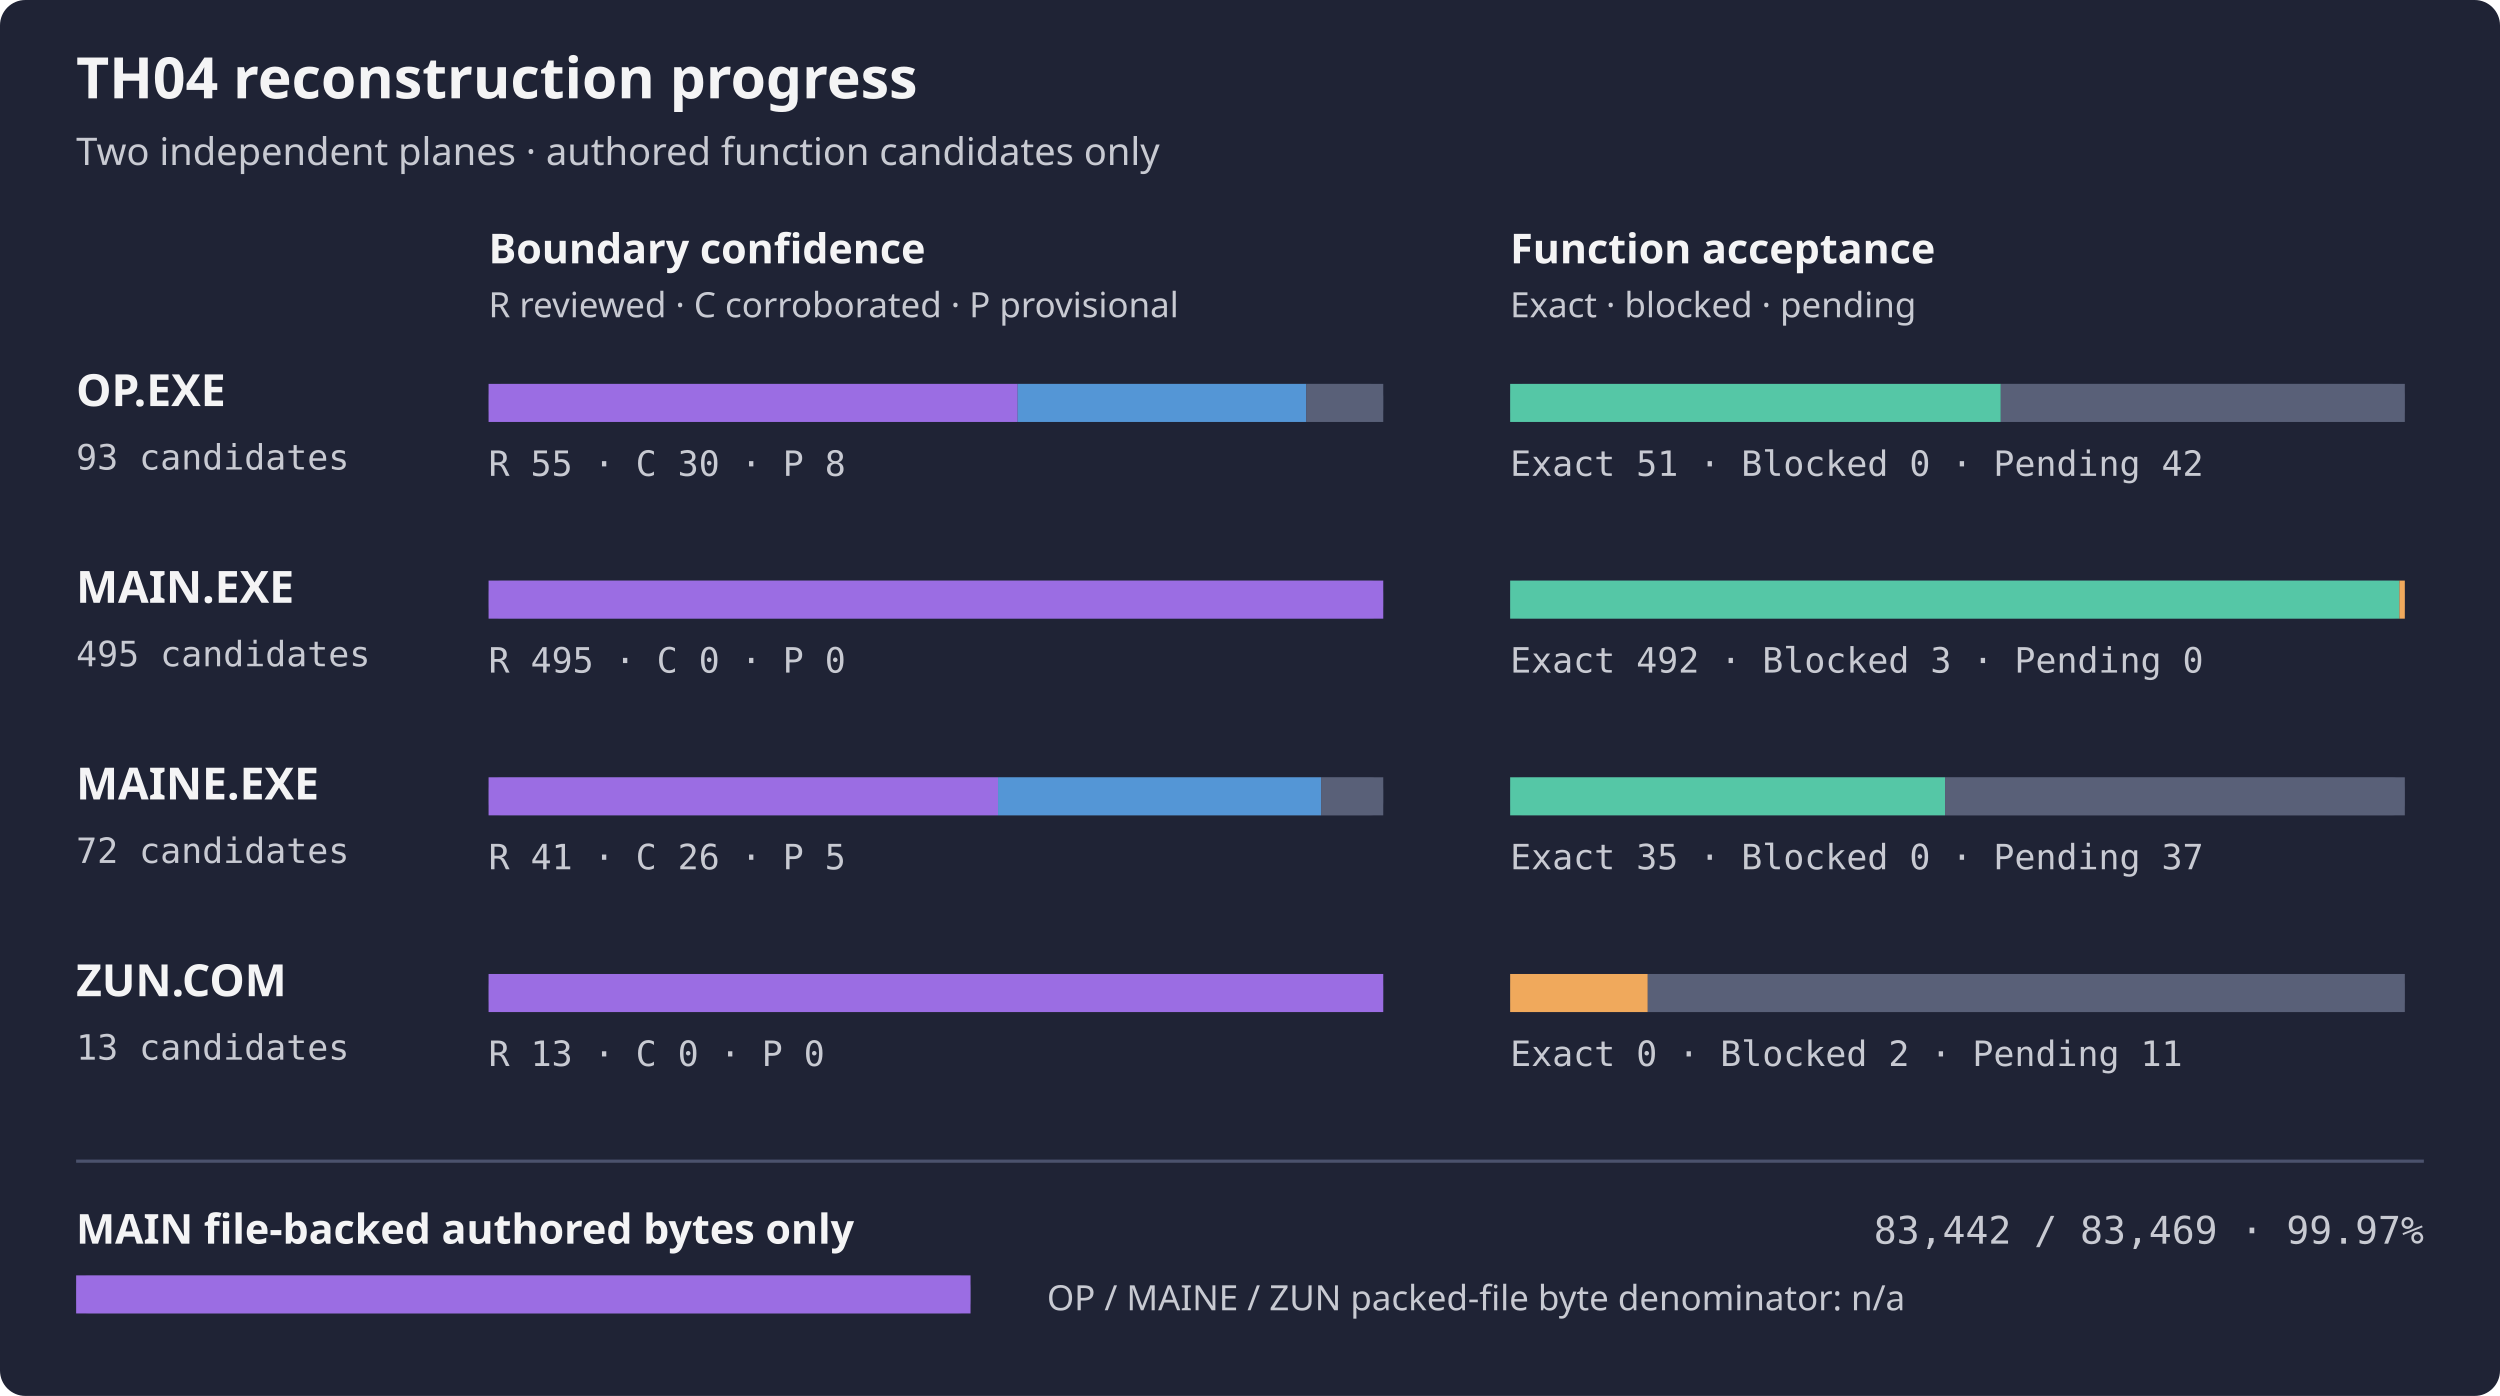
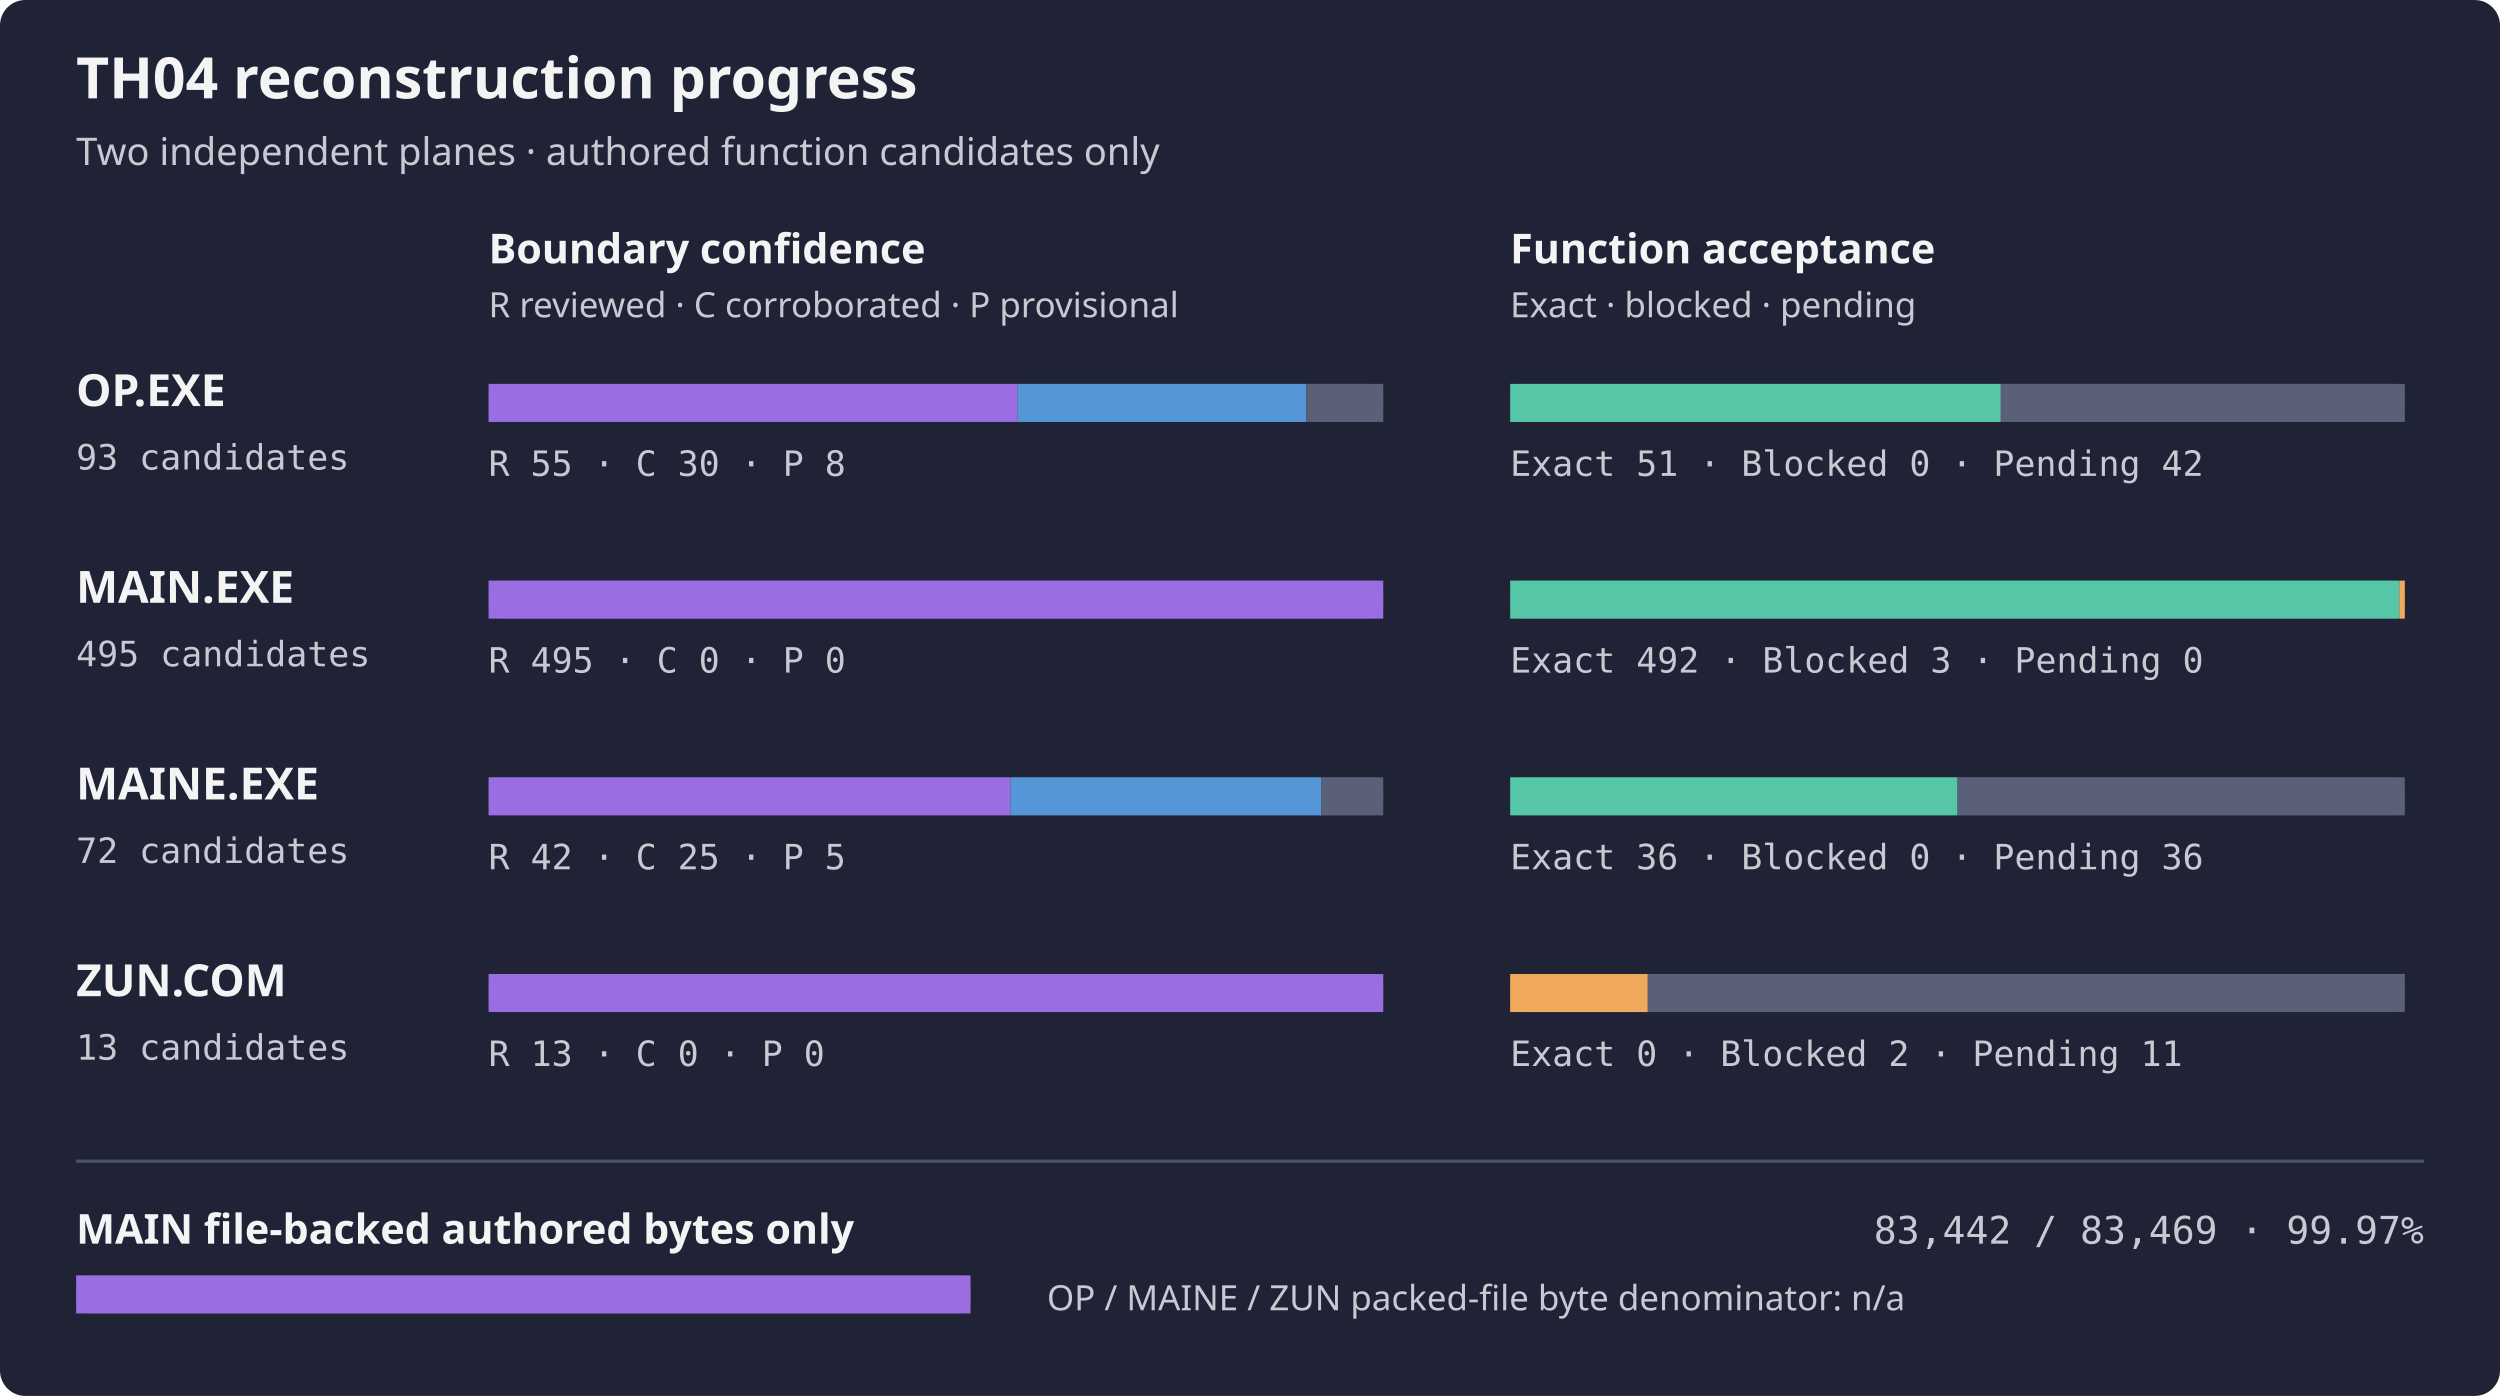
<svg xmlns="http://www.w3.org/2000/svg" width="788" height="440" role="img" aria-label="TH04 per-artifact reconstruction progress">
  <rect width="788" height="440" rx="8" fill="#1f2335" />
  <text x="24" y="31" fill="#f4f4f5" font-family="sans-serif" font-size="18" font-weight="600">TH04 reconstruction progress</text>
  <text x="24" y="52" fill="#c8cad2" font-family="sans-serif" font-size="12">Two independent planes · authored function candidates only</text>
  <text x="154" y="83" fill="#f4f4f5" font-family="sans-serif" font-size="13" font-weight="600">Boundary confidence</text>
  <text x="476" y="83" fill="#f4f4f5" font-family="sans-serif" font-size="13" font-weight="600">Function acceptance</text>
  <text x="154" y="100" fill="#c8cad2" font-family="sans-serif" font-size="11">R reviewed · C corroborated · P provisional</text>
  <text x="476" y="100" fill="#c8cad2" font-family="sans-serif" font-size="11">Exact · blocked · pending</text>
  <text x="24" y="128" fill="#f4f4f5" font-family="sans-serif" font-size="14" font-weight="600">OP.EXE</text>
  <text x="24" y="148" fill="#c8cad2" font-family="monospace" font-size="11">93 candidates</text>
  <rect x="154" y="121" width="282" height="12" rx="4" fill="#353b52" />
  <rect x="154.00" y="121" width="166.77" height="12" fill="#9b6de3" />
  <rect x="320.77" y="121" width="90.97" height="12" fill="#5496d6" />
  <rect x="411.74" y="121" width="24.26" height="12" fill="#596078" />
  <rect x="476" y="121" width="282" height="12" rx="4" fill="#353b52" />
  <rect x="476.00" y="121" width="154.65" height="12" fill="#55c7a6" />
  <rect x="630.65" y="121" width="127.35" height="12" fill="#596078" />
  <text x="154" y="150" fill="#c8cad2" font-family="monospace" font-size="11">R 55 · C 30 · P 8</text>
  <text x="476" y="150" fill="#c8cad2" font-family="monospace" font-size="11">Exact 51 · Blocked 0 · Pending 42</text>
  <text x="24" y="190" fill="#f4f4f5" font-family="sans-serif" font-size="14" font-weight="600">MAIN.EXE</text>
  <text x="24" y="210" fill="#c8cad2" font-family="monospace" font-size="11">495 candidates</text>
  <rect x="154" y="183" width="282" height="12" rx="4" fill="#353b52" />
  <rect x="154.00" y="183" width="282.00" height="12" fill="#9b6de3" />
  <rect x="476" y="183" width="282" height="12" rx="4" fill="#353b52" />
  <rect x="476.00" y="183" width="280.29" height="12" fill="#55c7a6" />
  <rect x="756.29" y="183" width="1.71" height="12" fill="#f0a95c" />
  <text x="154" y="212" fill="#c8cad2" font-family="monospace" font-size="11">R 495 · C 0 · P 0</text>
  <text x="476" y="212" fill="#c8cad2" font-family="monospace" font-size="11">Exact 492 · Blocked 3 · Pending 0</text>
  <text x="24" y="252" fill="#f4f4f5" font-family="sans-serif" font-size="14" font-weight="600">MAINE.EXE</text>
  <text x="24" y="272" fill="#c8cad2" font-family="monospace" font-size="11">72 candidates</text>
  <rect x="154" y="245" width="282" height="12" rx="4" fill="#353b52" />
-   <rect x="154.00" y="245" width="160.58" height="12" fill="#9b6de3" />
-   <rect x="314.58" y="245" width="101.83" height="12" fill="#5496d6" />
+   <rect x="154.00" y="245" width="164.50" height="12" fill="#9b6de3" />
+   <rect x="318.50" y="245" width="97.92" height="12" fill="#5496d6" />
  <rect x="416.42" y="245" width="19.58" height="12" fill="#596078" />
  <rect x="476" y="245" width="282" height="12" rx="4" fill="#353b52" />
-   <rect x="476.00" y="245" width="137.08" height="12" fill="#55c7a6" />
-   <rect x="613.08" y="245" width="144.92" height="12" fill="#596078" />
-   <text x="154" y="274" fill="#c8cad2" font-family="monospace" font-size="11">R 41 · C 26 · P 5</text>
-   <text x="476" y="274" fill="#c8cad2" font-family="monospace" font-size="11">Exact 35 · Blocked 0 · Pending 37</text>
+   <rect x="476.00" y="245" width="141.00" height="12" fill="#55c7a6" />
+   <rect x="617.00" y="245" width="141.00" height="12" fill="#596078" />
+   <text x="154" y="274" fill="#c8cad2" font-family="monospace" font-size="11">R 42 · C 25 · P 5</text>
+   <text x="476" y="274" fill="#c8cad2" font-family="monospace" font-size="11">Exact 36 · Blocked 0 · Pending 36</text>
  <text x="24" y="314" fill="#f4f4f5" font-family="sans-serif" font-size="14" font-weight="600">ZUN.COM</text>
  <text x="24" y="334" fill="#c8cad2" font-family="monospace" font-size="11">13 candidates</text>
  <rect x="154" y="307" width="282" height="12" rx="4" fill="#353b52" />
  <rect x="154.00" y="307" width="282.00" height="12" fill="#9b6de3" />
  <rect x="476" y="307" width="282" height="12" rx="4" fill="#353b52" />
  <rect x="476.00" y="307" width="43.38" height="12" fill="#f0a95c" />
  <rect x="519.38" y="307" width="238.62" height="12" fill="#596078" />
  <text x="154" y="336" fill="#c8cad2" font-family="monospace" font-size="11">R 13 · C 0 · P 0</text>
  <text x="476" y="336" fill="#c8cad2" font-family="monospace" font-size="11">Exact 0 · Blocked 2 · Pending 11</text>
  <path d="M24 366 H764" stroke="#4b526d" />
  <text x="24" y="392" fill="#f4f4f5" font-family="sans-serif" font-size="13" font-weight="600">MAIN file-backed authored bytes only</text>
  <text x="764" y="392" fill="#c8cad2" text-anchor="end" font-family="monospace" font-size="12">83,442 / 83,469 · 99.97%</text>
  <rect x="24" y="402" width="282" height="12" rx="4" fill="#353b52" />
  <rect x="24" y="402" width="281.91" height="12" fill="#9b6de3" />
  <text x="330" y="413" fill="#c8cad2" font-family="sans-serif" font-size="11">OP / MAINE / ZUN packed-file byte denominator: n/a</text>
</svg>
